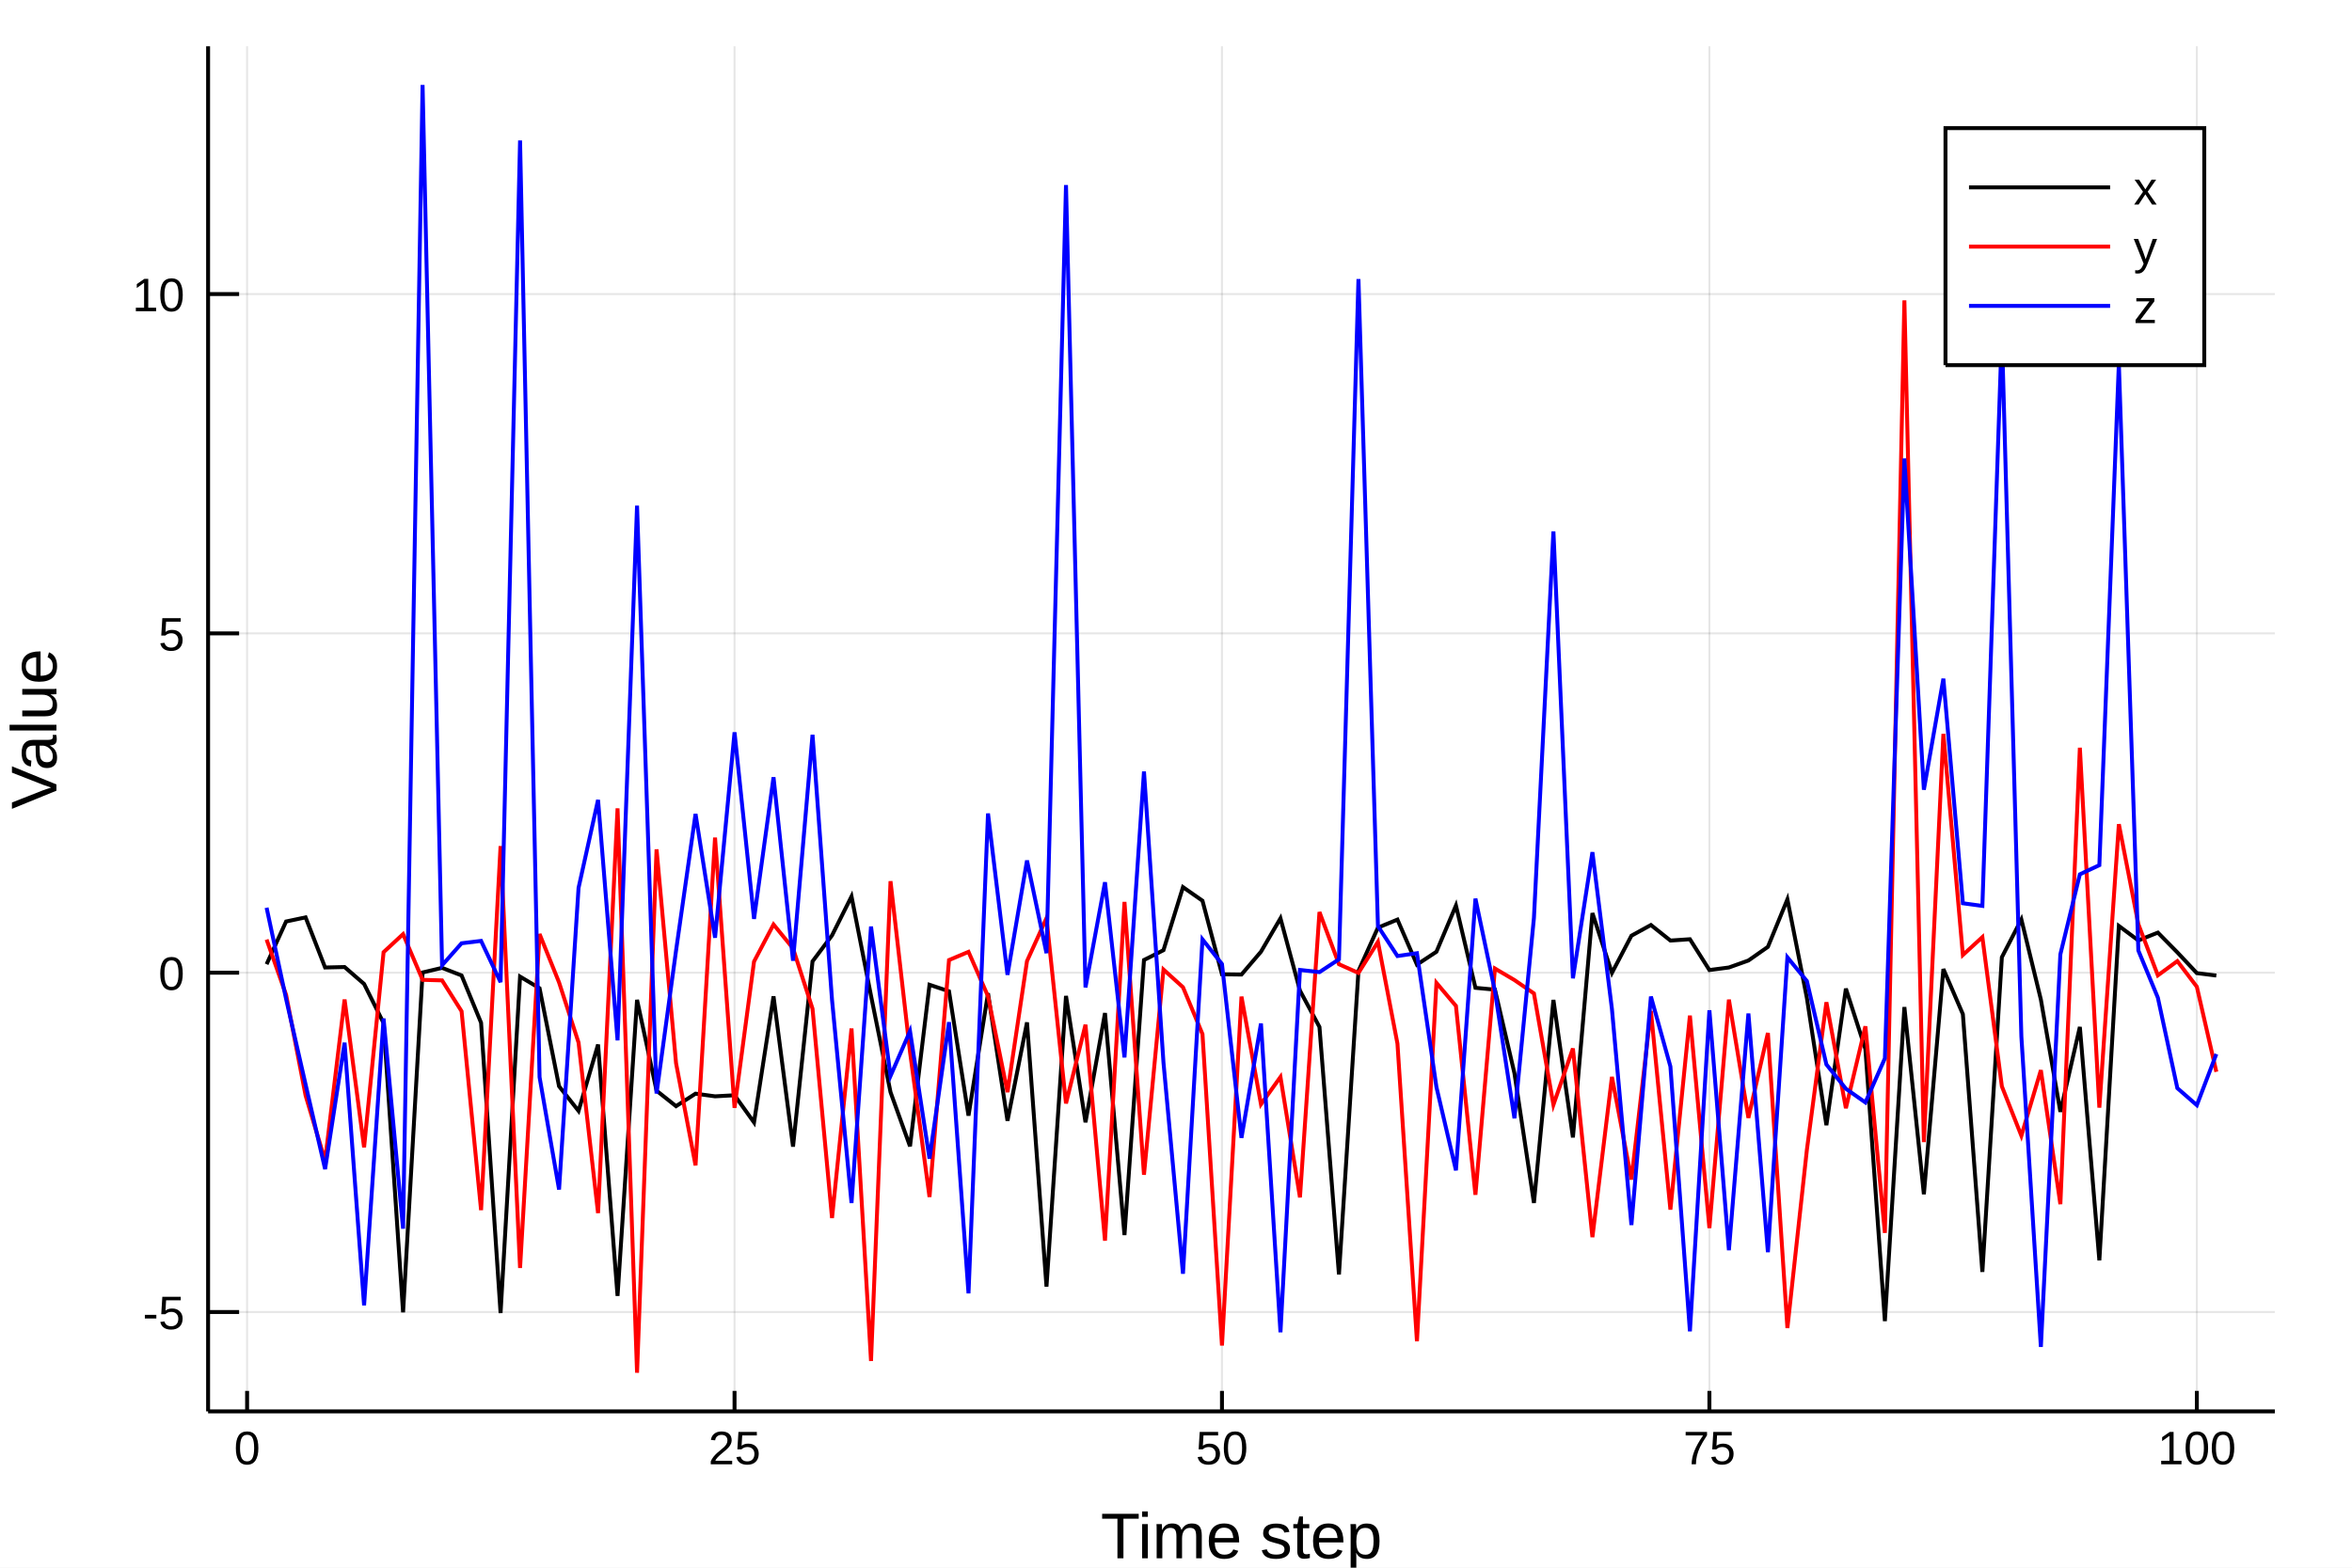
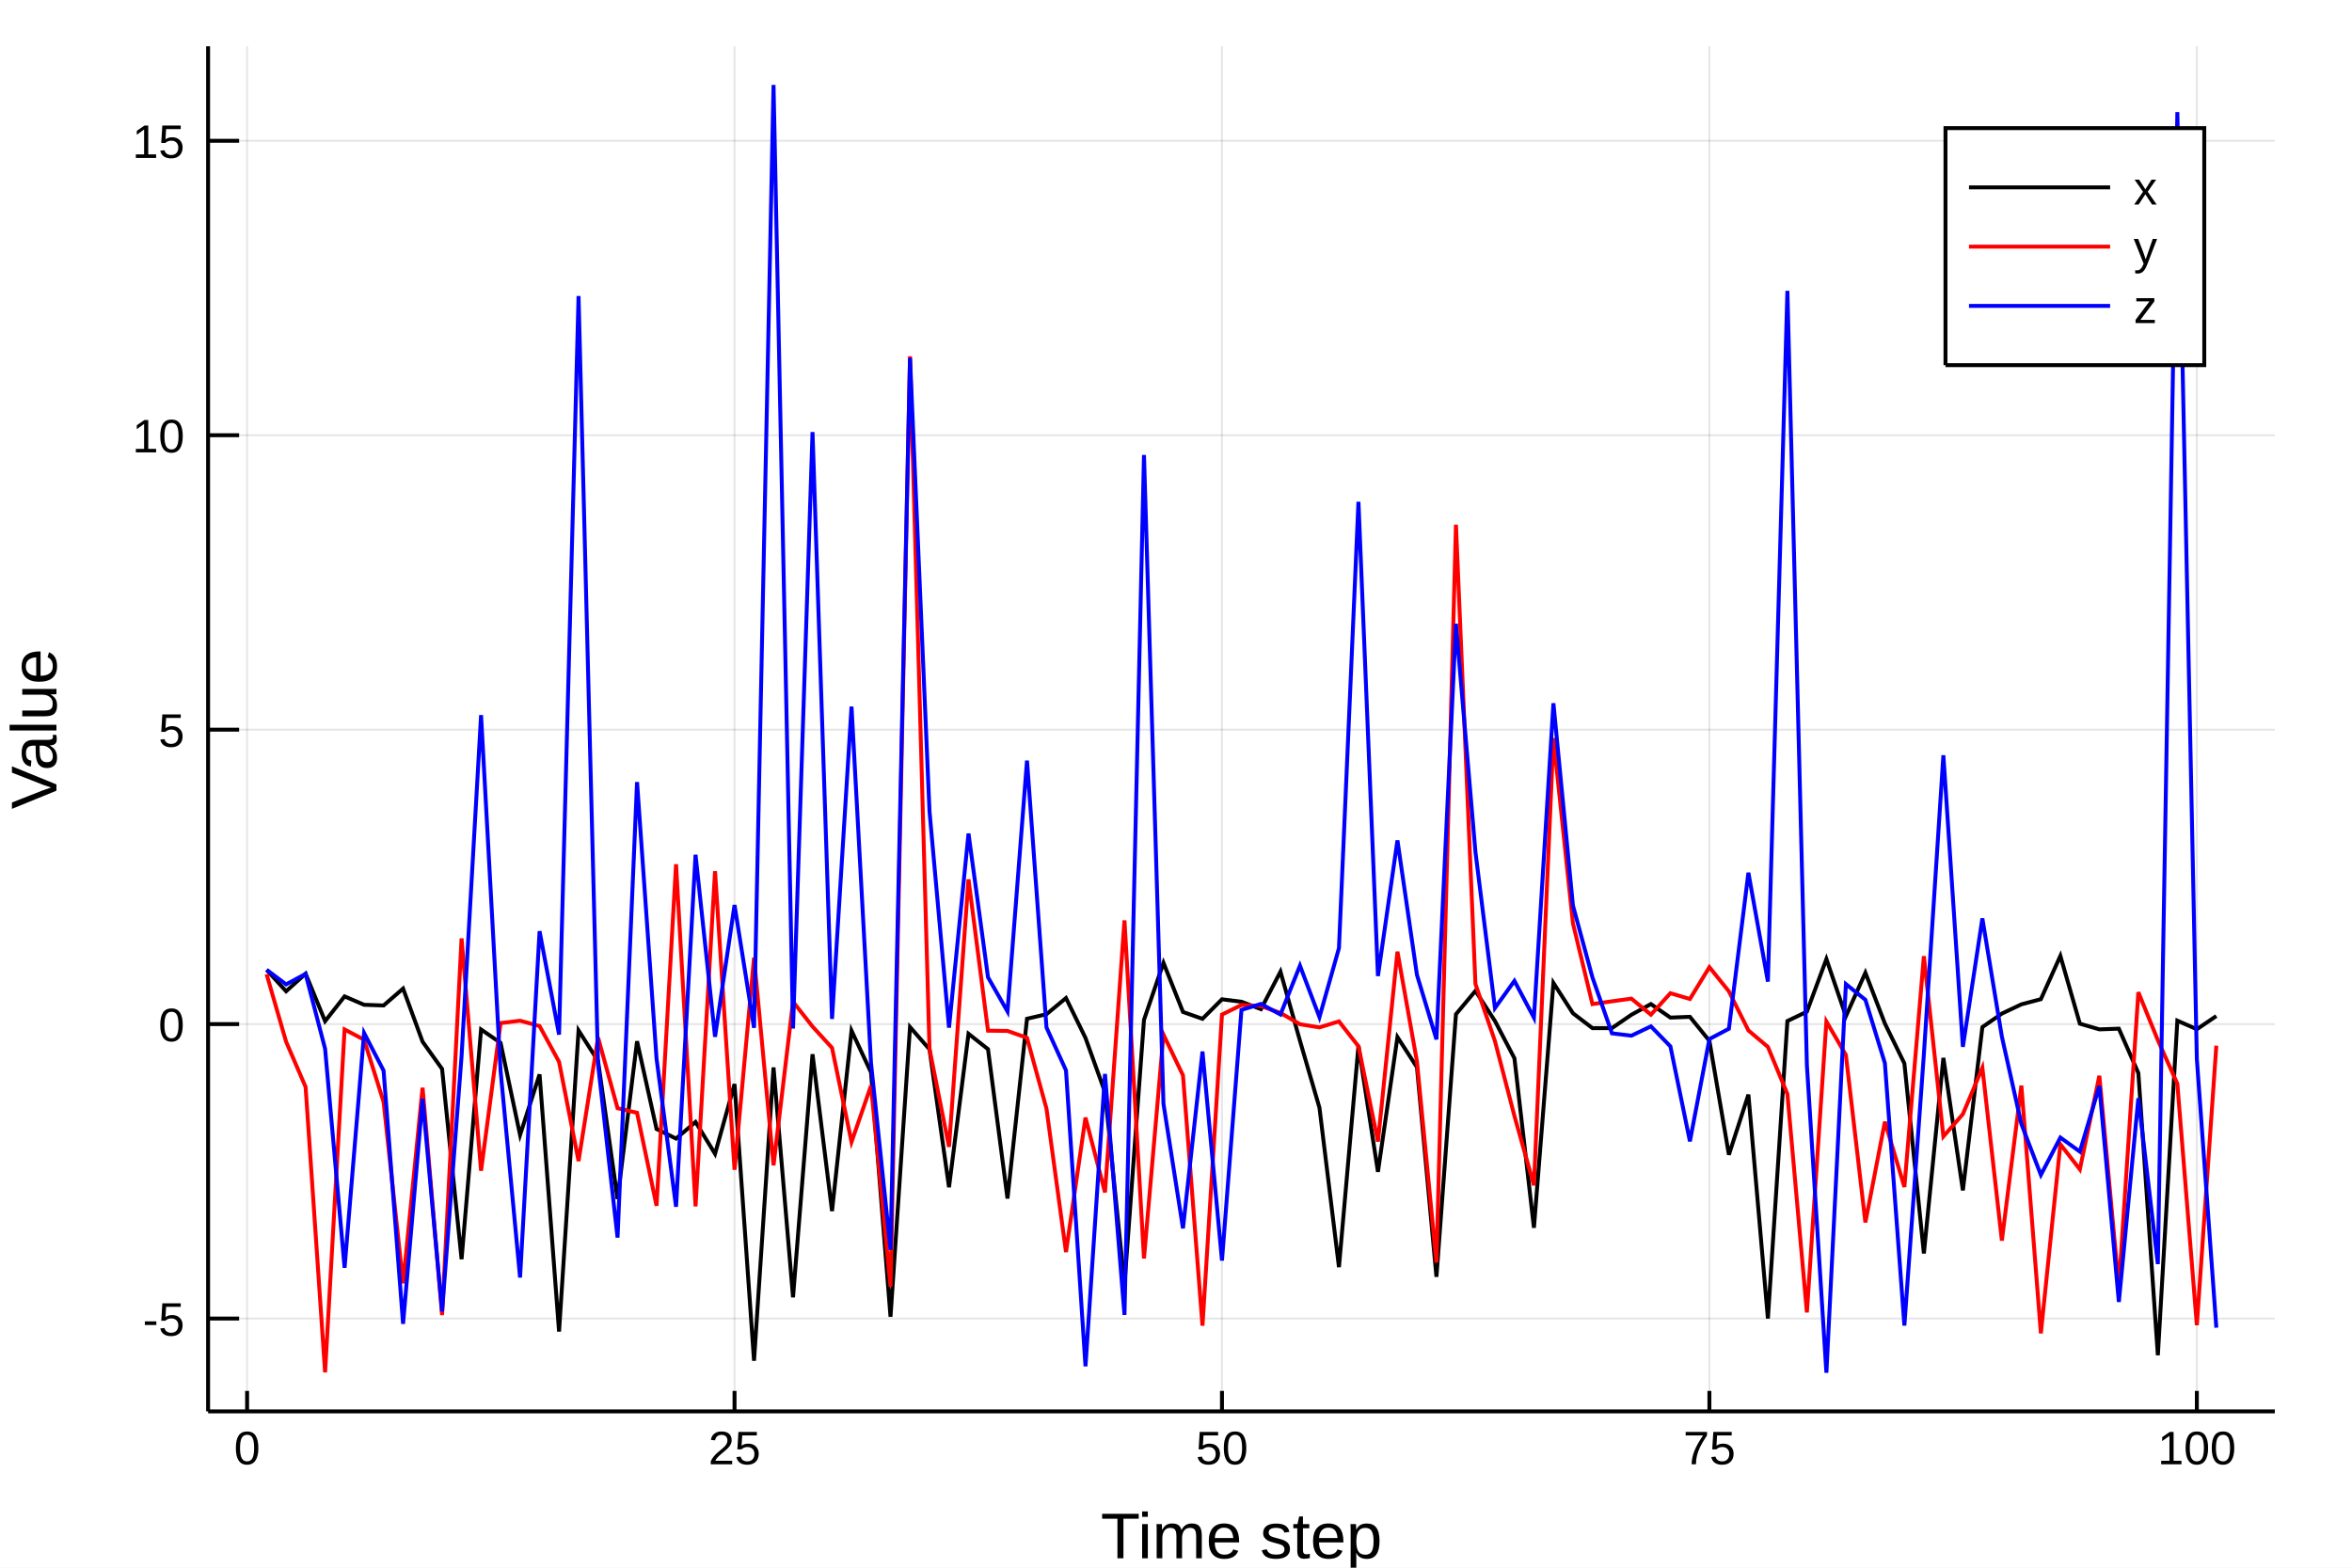
<svg xmlns="http://www.w3.org/2000/svg" width="600" height="400" viewBox="0 0 2400 1600">
  <defs>
-     <clipPath id="clip2800">
+     <clipPath id="clip5100">
      <rect x="0" y="0" width="2000" height="2000" />
    </clipPath>
  </defs>
  <defs>
-     <clipPath id="clip2801">
+     <clipPath id="clip5101">
      <rect x="0" y="0" width="2400" height="1600" />
    </clipPath>
  </defs>
-   <polygon clip-path="url(#clip2801)" points=" 0,1600 2400,1600 2400,0 0,0    " fill="#ffffff" fill-rule="evenodd" fill-opacity="1" />
+   <polygon clip-path="url(#clip5101)" points=" 0,1600 2400,1600 2400,0 0,0    " fill="#ffffff" fill-rule="evenodd" fill-opacity="1" />
  <defs>
-     <clipPath id="clip2802">
+     <clipPath id="clip5102">
      <rect x="480" y="0" width="1681" height="1600" />
    </clipPath>
  </defs>
-   <polygon clip-path="url(#clip2801)" points=" 212.353,1440.48 2321.26,1440.48 2321.26,47.244 212.353,47.244    " fill="#ffffff" fill-rule="evenodd" fill-opacity="1" />
+   <polygon clip-path="url(#clip5101)" points=" 212.353,1440.48 2321.26,1440.48 2321.26,47.244 212.353,47.244    " fill="#ffffff" fill-rule="evenodd" fill-opacity="1" />
  <defs>
-     <clipPath id="clip2803">
+     <clipPath id="clip5103">
      <rect x="212" y="47" width="2110" height="1394" />
    </clipPath>
  </defs>
-   <polyline clip-path="url(#clip2803)" style="stroke:#000000; stroke-width:2; stroke-opacity:0.1; fill:none" points="   252.143,1440.48 252.143,47.244    " />
-   <polyline clip-path="url(#clip2803)" style="stroke:#000000; stroke-width:2; stroke-opacity:0.1; fill:none" points="   749.527,1440.48 749.527,47.244    " />
-   <polyline clip-path="url(#clip2803)" style="stroke:#000000; stroke-width:2; stroke-opacity:0.1; fill:none" points="   1246.91,1440.48 1246.91,47.244    " />
-   <polyline clip-path="url(#clip2803)" style="stroke:#000000; stroke-width:2; stroke-opacity:0.1; fill:none" points="   1744.29,1440.48 1744.29,47.244    " />
-   <polyline clip-path="url(#clip2803)" style="stroke:#000000; stroke-width:2; stroke-opacity:0.1; fill:none" points="   2241.68,1440.48 2241.68,47.244    " />
-   <polyline clip-path="url(#clip2803)" style="stroke:#000000; stroke-width:2; stroke-opacity:0.1; fill:none" points="   212.353,1339.06 2321.26,1339.06    " />
-   <polyline clip-path="url(#clip2803)" style="stroke:#000000; stroke-width:2; stroke-opacity:0.1; fill:none" points="   212.353,992.744 2321.26,992.744    " />
-   <polyline clip-path="url(#clip2803)" style="stroke:#000000; stroke-width:2; stroke-opacity:0.1; fill:none" points="   212.353,646.431 2321.26,646.431    " />
-   <polyline clip-path="url(#clip2803)" style="stroke:#000000; stroke-width:2; stroke-opacity:0.1; fill:none" points="   212.353,300.117 2321.26,300.117    " />
-   <polyline clip-path="url(#clip2801)" style="stroke:#000000; stroke-width:4; stroke-opacity:1; fill:none" points="   212.353,1440.48 2321.26,1440.48    " />
-   <polyline clip-path="url(#clip2801)" style="stroke:#000000; stroke-width:4; stroke-opacity:1; fill:none" points="   212.353,1440.48 212.353,47.244    " />
-   <polyline clip-path="url(#clip2801)" style="stroke:#000000; stroke-width:4; stroke-opacity:1; fill:none" points="   252.143,1440.48 252.143,1419.58    " />
-   <polyline clip-path="url(#clip2801)" style="stroke:#000000; stroke-width:4; stroke-opacity:1; fill:none" points="   749.527,1440.48 749.527,1419.58    " />
-   <polyline clip-path="url(#clip2801)" style="stroke:#000000; stroke-width:4; stroke-opacity:1; fill:none" points="   1246.91,1440.48 1246.91,1419.58    " />
-   <polyline clip-path="url(#clip2801)" style="stroke:#000000; stroke-width:4; stroke-opacity:1; fill:none" points="   1744.29,1440.48 1744.29,1419.58    " />
-   <polyline clip-path="url(#clip2801)" style="stroke:#000000; stroke-width:4; stroke-opacity:1; fill:none" points="   2241.68,1440.48 2241.68,1419.58    " />
-   <polyline clip-path="url(#clip2801)" style="stroke:#000000; stroke-width:4; stroke-opacity:1; fill:none" points="   212.353,1339.06 243.986,1339.06    " />
-   <polyline clip-path="url(#clip2801)" style="stroke:#000000; stroke-width:4; stroke-opacity:1; fill:none" points="   212.353,992.744 243.986,992.744    " />
-   <polyline clip-path="url(#clip2801)" style="stroke:#000000; stroke-width:4; stroke-opacity:1; fill:none" points="   212.353,646.431 243.986,646.431    " />
-   <polyline clip-path="url(#clip2801)" style="stroke:#000000; stroke-width:4; stroke-opacity:1; fill:none" points="   212.353,300.117 243.986,300.117    " />
-   <g clip-path="url(#clip2801)">
+   <polyline clip-path="url(#clip5103)" style="stroke:#000000; stroke-width:2; stroke-opacity:0.1; fill:none" points="   252.143,1440.48 252.143,47.244    " />
+   <polyline clip-path="url(#clip5103)" style="stroke:#000000; stroke-width:2; stroke-opacity:0.1; fill:none" points="   749.527,1440.48 749.527,47.244    " />
+   <polyline clip-path="url(#clip5103)" style="stroke:#000000; stroke-width:2; stroke-opacity:0.1; fill:none" points="   1246.91,1440.48 1246.91,47.244    " />
+   <polyline clip-path="url(#clip5103)" style="stroke:#000000; stroke-width:2; stroke-opacity:0.1; fill:none" points="   1744.29,1440.48 1744.29,47.244    " />
+   <polyline clip-path="url(#clip5103)" style="stroke:#000000; stroke-width:2; stroke-opacity:0.1; fill:none" points="   2241.68,1440.48 2241.68,47.244    " />
+   <polyline clip-path="url(#clip5103)" style="stroke:#000000; stroke-width:2; stroke-opacity:0.1; fill:none" points="   212.353,1345.72 2321.26,1345.72    " />
+   <polyline clip-path="url(#clip5103)" style="stroke:#000000; stroke-width:2; stroke-opacity:0.1; fill:none" points="   212.353,1045.21 2321.26,1045.21    " />
+   <polyline clip-path="url(#clip5103)" style="stroke:#000000; stroke-width:2; stroke-opacity:0.1; fill:none" points="   212.353,744.705 2321.26,744.705    " />
+   <polyline clip-path="url(#clip5103)" style="stroke:#000000; stroke-width:2; stroke-opacity:0.1; fill:none" points="   212.353,444.196 2321.26,444.196    " />
+   <polyline clip-path="url(#clip5103)" style="stroke:#000000; stroke-width:2; stroke-opacity:0.1; fill:none" points="   212.353,143.687 2321.26,143.687    " />
+   <polyline clip-path="url(#clip5101)" style="stroke:#000000; stroke-width:4; stroke-opacity:1; fill:none" points="   212.353,1440.48 2321.26,1440.48    " />
+   <polyline clip-path="url(#clip5101)" style="stroke:#000000; stroke-width:4; stroke-opacity:1; fill:none" points="   212.353,1440.48 212.353,47.244    " />
+   <polyline clip-path="url(#clip5101)" style="stroke:#000000; stroke-width:4; stroke-opacity:1; fill:none" points="   252.143,1440.48 252.143,1419.58    " />
+   <polyline clip-path="url(#clip5101)" style="stroke:#000000; stroke-width:4; stroke-opacity:1; fill:none" points="   749.527,1440.48 749.527,1419.58    " />
+   <polyline clip-path="url(#clip5101)" style="stroke:#000000; stroke-width:4; stroke-opacity:1; fill:none" points="   1246.91,1440.48 1246.91,1419.58    " />
+   <polyline clip-path="url(#clip5101)" style="stroke:#000000; stroke-width:4; stroke-opacity:1; fill:none" points="   1744.29,1440.48 1744.29,1419.58    " />
+   <polyline clip-path="url(#clip5101)" style="stroke:#000000; stroke-width:4; stroke-opacity:1; fill:none" points="   2241.68,1440.48 2241.68,1419.58    " />
+   <polyline clip-path="url(#clip5101)" style="stroke:#000000; stroke-width:4; stroke-opacity:1; fill:none" points="   212.353,1345.72 243.986,1345.72    " />
+   <polyline clip-path="url(#clip5101)" style="stroke:#000000; stroke-width:4; stroke-opacity:1; fill:none" points="   212.353,1045.21 243.986,1045.21    " />
+   <polyline clip-path="url(#clip5101)" style="stroke:#000000; stroke-width:4; stroke-opacity:1; fill:none" points="   212.353,744.705 243.986,744.705    " />
+   <polyline clip-path="url(#clip5101)" style="stroke:#000000; stroke-width:4; stroke-opacity:1; fill:none" points="   212.353,444.196 243.986,444.196    " />
+   <polyline clip-path="url(#clip5101)" style="stroke:#000000; stroke-width:4; stroke-opacity:1; fill:none" points="   212.353,143.687 243.986,143.687    " />
+   <g clip-path="url(#clip5101)">
    <text style="fill:#000000; fill-opacity:1; font-family:Arial,Helvetica Neue,Helvetica,sans-serif; font-size:48px; text-anchor:middle;" transform="rotate(0, 252.143, 1494.48)" x="252.143" y="1494.48">0</text>
  </g>
-   <g clip-path="url(#clip2801)">
+   <g clip-path="url(#clip5101)">
    <text style="fill:#000000; fill-opacity:1; font-family:Arial,Helvetica Neue,Helvetica,sans-serif; font-size:48px; text-anchor:middle;" transform="rotate(0, 749.527, 1494.48)" x="749.527" y="1494.48">25</text>
  </g>
-   <g clip-path="url(#clip2801)">
+   <g clip-path="url(#clip5101)">
    <text style="fill:#000000; fill-opacity:1; font-family:Arial,Helvetica Neue,Helvetica,sans-serif; font-size:48px; text-anchor:middle;" transform="rotate(0, 1246.91, 1494.48)" x="1246.91" y="1494.48">50</text>
  </g>
-   <g clip-path="url(#clip2801)">
+   <g clip-path="url(#clip5101)">
    <text style="fill:#000000; fill-opacity:1; font-family:Arial,Helvetica Neue,Helvetica,sans-serif; font-size:48px; text-anchor:middle;" transform="rotate(0, 1744.29, 1494.48)" x="1744.29" y="1494.48">75</text>
  </g>
-   <g clip-path="url(#clip2801)">
+   <g clip-path="url(#clip5101)">
    <text style="fill:#000000; fill-opacity:1; font-family:Arial,Helvetica Neue,Helvetica,sans-serif; font-size:48px; text-anchor:middle;" transform="rotate(0, 2241.68, 1494.48)" x="2241.68" y="1494.48">100</text>
  </g>
-   <g clip-path="url(#clip2801)">
-     <text style="fill:#000000; fill-opacity:1; font-family:Arial,Helvetica Neue,Helvetica,sans-serif; font-size:48px; text-anchor:end;" transform="rotate(0, 188.353, 1356.56)" x="188.353" y="1356.56">-5</text>
+   <g clip-path="url(#clip5101)">
+     <text style="fill:#000000; fill-opacity:1; font-family:Arial,Helvetica Neue,Helvetica,sans-serif; font-size:48px; text-anchor:end;" transform="rotate(0, 188.353, 1363.22)" x="188.353" y="1363.22">-5</text>
  </g>
-   <g clip-path="url(#clip2801)">
-     <text style="fill:#000000; fill-opacity:1; font-family:Arial,Helvetica Neue,Helvetica,sans-serif; font-size:48px; text-anchor:end;" transform="rotate(0, 188.353, 1010.24)" x="188.353" y="1010.24">0</text>
+   <g clip-path="url(#clip5101)">
+     <text style="fill:#000000; fill-opacity:1; font-family:Arial,Helvetica Neue,Helvetica,sans-serif; font-size:48px; text-anchor:end;" transform="rotate(0, 188.353, 1062.71)" x="188.353" y="1062.71">0</text>
  </g>
-   <g clip-path="url(#clip2801)">
-     <text style="fill:#000000; fill-opacity:1; font-family:Arial,Helvetica Neue,Helvetica,sans-serif; font-size:48px; text-anchor:end;" transform="rotate(0, 188.353, 663.931)" x="188.353" y="663.931">5</text>
+   <g clip-path="url(#clip5101)">
+     <text style="fill:#000000; fill-opacity:1; font-family:Arial,Helvetica Neue,Helvetica,sans-serif; font-size:48px; text-anchor:end;" transform="rotate(0, 188.353, 762.205)" x="188.353" y="762.205">5</text>
  </g>
-   <g clip-path="url(#clip2801)">
-     <text style="fill:#000000; fill-opacity:1; font-family:Arial,Helvetica Neue,Helvetica,sans-serif; font-size:48px; text-anchor:end;" transform="rotate(0, 188.353, 317.617)" x="188.353" y="317.617">10</text>
+   <g clip-path="url(#clip5101)">
+     <text style="fill:#000000; fill-opacity:1; font-family:Arial,Helvetica Neue,Helvetica,sans-serif; font-size:48px; text-anchor:end;" transform="rotate(0, 188.353, 461.696)" x="188.353" y="461.696">10</text>
  </g>
-   <g clip-path="url(#clip2801)">
+   <g clip-path="url(#clip5101)">
+     <text style="fill:#000000; fill-opacity:1; font-family:Arial,Helvetica Neue,Helvetica,sans-serif; font-size:48px; text-anchor:end;" transform="rotate(0, 188.353, 161.187)" x="188.353" y="161.187">15</text>
+   </g>
+   <g clip-path="url(#clip5101)">
    <text style="fill:#000000; fill-opacity:1; font-family:Arial,Helvetica Neue,Helvetica,sans-serif; font-size:66px; text-anchor:middle;" transform="rotate(0, 1266.81, 1590.4)" x="1266.81" y="1590.4">Time step</text>
  </g>
-   <g clip-path="url(#clip2801)">
+   <g clip-path="url(#clip5101)">
    <text style="fill:#000000; fill-opacity:1; font-family:Arial,Helvetica Neue,Helvetica,sans-serif; font-size:66px; text-anchor:middle;" transform="rotate(-90, 57.6, 743.863)" x="57.6" y="743.863">Value</text>
  </g>
-   <polyline clip-path="url(#clip2803)" style="stroke:#000000; stroke-width:4; stroke-opacity:1; fill:none" points="   272.039,984.088 291.934,940.484 311.829,936.276 331.725,987.43 351.62,986.961 371.516,1004.22 391.411,1044.19 411.306,1339.38 431.202,992.532 451.097,987.812    470.992,995.541 490.888,1043.84 510.783,1340.13 530.678,996.739 550.574,1008.62 570.469,1108.69 590.364,1133.82 610.26,1066.07 630.155,1322.63 650.05,1020.46    669.946,1113.16 689.841,1128.97 709.736,1116.21 729.632,1118.92 749.527,1117.83 769.423,1145.55 789.318,1016.86 809.213,1170.27 829.109,981.196 849.004,954.694    868.899,914.907 888.795,1016.28 908.69,1114.68 928.585,1169.92 948.481,1005.06 968.376,1011.72 988.271,1138.64 1008.17,1013.77 1028.06,1143.86 1047.96,1043.47    1067.85,1313.11 1087.75,1016.46 1107.64,1145.44 1127.54,1033.94 1147.43,1260.52 1167.33,979.81 1187.22,969.779 1207.12,905.42 1227.02,919.306 1246.91,994.367    1266.81,994.629 1286.7,971.34 1306.6,937.248 1326.49,1011.04 1346.39,1048.13 1366.28,1300.73 1386.18,990.982 1406.07,946.736 1425.97,938.551 1445.86,984.514    1465.76,971.364 1485.66,924.187 1505.55,1008.18 1525.45,1010.04 1545.34,1095.34 1565.24,1227.74 1585.13,1020.54 1605.03,1160.87 1624.92,931.907 1644.82,992.979    1664.71,955.001 1684.61,944.076 1704.5,959.919 1724.4,958.583 1744.29,990.035 1764.19,987.433 1784.09,980.316 1803.98,966.379 1823.88,917.856 1843.77,1018.64    1863.67,1148.36 1883.56,1009.02 1903.46,1070.67 1923.35,1348.35 1943.25,1027.81 1963.14,1218.88 1983.04,989.025 2002.93,1035.09 2022.83,1298.13 2042.72,976.962    2062.62,938.366 2082.52,1020.16 2102.41,1134.73 2122.31,1048.11 2142.2,1286.35 2162.1,945.021 2181.99,959.818 2201.89,951.822 2221.78,971.997 2241.68,993.174    2261.57,995.653    " />
-   <polyline clip-path="url(#clip2803)" style="stroke:#ff0000; stroke-width:4; stroke-opacity:1; fill:none" points="   272.039,958.935 291.934,1015.3 311.829,1118.11 331.725,1184.58 351.62,1020.09 371.516,1171.01 391.411,971.789 411.306,953.393 431.202,1000.03 451.097,1000.59    470.992,1032.08 490.888,1235.06 510.783,863.504 530.678,1294.12 550.574,953.276 570.469,1002.69 590.364,1064.11 610.26,1238.1 630.155,825.007 650.05,1401.05    669.946,866.843 689.841,1085.09 709.736,1189.41 729.632,854.863 749.527,1130.7 769.423,981.382 789.318,943.539 809.213,967.907 829.109,1029.53 849.004,1243.12    868.899,1049.69 888.795,1389.05 908.69,899.351 928.585,1073.65 948.481,1221.65 968.376,979.848 988.271,971.461 1008.17,1016.75 1028.06,1114.65 1047.96,980.9    1067.85,937.1 1087.75,1126.16 1107.64,1045.83 1127.54,1266.25 1147.43,920.527 1167.33,1198.97 1187.22,989.538 1207.12,1007.56 1227.02,1055.39 1246.91,1373.26    1266.81,1017.16 1286.7,1127.02 1306.6,1099.17 1326.49,1222.07 1346.39,930.858 1366.28,984.102 1386.18,992.998 1406.07,961.309 1425.97,1065.12 1445.86,1368.88    1465.76,1003.12 1485.66,1026.67 1505.55,1219.42 1525.45,988.497 1545.34,1000.24 1565.24,1013.91 1585.13,1127.57 1605.03,1070.08 1624.92,1262.65 1644.82,1099.09    1664.71,1203.84 1684.61,1031.79 1704.5,1234.57 1724.4,1036.53 1744.29,1253.4 1764.19,1020.23 1784.09,1140.91 1803.98,1054.25 1823.88,1355.41 1843.77,1173.4    1863.67,1022.9 1883.56,1131.04 1903.46,1047.47 1923.35,1258.32 1943.25,306.571 1963.14,1165.62 1983.04,749.003 2002.93,974.677 2022.83,956.433 2042.72,1108.75    2062.62,1159.18 2082.52,1092.23 2102.41,1228.98 2122.31,763.141 2142.2,1130.47 2162.1,841.189 2181.99,943.2 2201.89,995.465 2221.78,980.922 2241.68,1007.1    2261.57,1093.91    " />
-   <polyline clip-path="url(#clip2803)" style="stroke:#0000ff; stroke-width:4; stroke-opacity:1; fill:none" points="   272.039,926.431 291.934,1019.6 311.829,1106.79 331.725,1193.22 351.62,1064.17 371.516,1332.28 391.411,1039.49 411.306,1254.02 431.202,86.675 451.097,985.161    470.992,962.716 490.888,960.291 510.783,1002.42 530.678,143.318 550.574,1099.31 570.469,1214.06 590.364,906.191 610.26,816.374 630.155,1061.81 650.05,516.062    669.946,1116.08 689.841,970.185 709.736,830.687 729.632,957.076 749.527,747.417 769.423,937.842 789.318,793.266 809.213,980.531 829.109,749.907 849.004,1020.51    868.899,1227.8 888.795,945.653 908.69,1098.16 928.585,1052.37 948.481,1182.55 968.376,1043.21 988.271,1320.01 1008.17,830.225 1028.06,994.92 1047.96,878.241    1067.85,972.835 1087.75,188.863 1107.64,1007.78 1127.54,900.431 1147.43,1079.24 1167.33,787.38 1187.22,1084.48 1207.12,1300 1227.02,958.74 1246.91,983.9    1266.81,1161.34 1286.7,1044.61 1306.6,1359.74 1326.49,989.916 1346.39,992.159 1366.28,979.084 1386.18,284.787 1406.07,945.265 1425.97,975.738 1445.86,972.838    1465.76,1109.53 1485.66,1194.46 1505.55,917.145 1525.45,1011.62 1545.34,1141.34 1565.24,936.774 1585.13,542.393 1605.03,998.48 1624.92,869.74 1644.82,1029.77    1664.71,1250.26 1684.61,1017.11 1704.5,1088.47 1724.4,1358.76 1744.29,1031.09 1764.19,1276.02 1784.09,1034.41 1803.98,1278.01 1823.88,977.059 1843.77,1001.3    1863.67,1086.41 1883.56,1111.2 1903.46,1125.16 1923.35,1080.18 1943.25,467.897 1963.14,806.02 1983.04,692.661 2002.93,921.886 2022.83,924.581 2042.72,339.414    2062.62,1057.86 2082.52,1374.69 2102.41,974.001 2122.31,892.312 2142.2,883.015 2162.1,371.107 2181.99,970.096 2201.89,1018.21 2221.78,1110.59 2241.68,1127.96    2261.57,1075.76    " />
-   <polygon clip-path="url(#clip2801)" points=" 1985.19,372.684 2249.26,372.684 2249.26,130.764 1985.19,130.764    " fill="#ffffff" fill-rule="evenodd" fill-opacity="1" />
-   <polyline clip-path="url(#clip2801)" style="stroke:#000000; stroke-width:4; stroke-opacity:1; fill:none" points="   1985.19,372.684 2249.26,372.684 2249.26,130.764 1985.19,130.764 1985.19,372.684    " />
-   <polyline clip-path="url(#clip2801)" style="stroke:#000000; stroke-width:4; stroke-opacity:1; fill:none" points="   2009.19,191.244 2153.19,191.244    " />
-   <g clip-path="url(#clip2801)">
+   <polyline clip-path="url(#clip5103)" style="stroke:#000000; stroke-width:4; stroke-opacity:1; fill:none" points="   272.039,989.841 291.934,1011.69 311.829,993.775 331.725,1042.22 351.62,1016.92 371.516,1025.49 391.411,1026.2 411.306,1008.96 431.202,1063.18 451.097,1090.98    470.992,1285.16 490.888,1050.69 510.783,1064.36 530.678,1158.37 550.574,1096.55 570.469,1359 590.364,1051.69 610.26,1082.85 630.155,1223.72 650.05,1062.7    669.946,1152.28 689.841,1162.07 709.736,1145.11 729.632,1177.61 749.527,1106.38 769.423,1388.78 789.318,1089.45 809.213,1324.04 829.109,1075.97 849.004,1236.06    868.899,1051.9 888.795,1094.49 908.69,1343.92 928.585,1048.2 948.481,1070.97 968.376,1211.69 988.271,1055.09 1008.17,1070.8 1028.06,1223.21 1047.96,1039.75    1067.85,1035.11 1087.75,1018.63 1107.64,1059.3 1127.54,1114.7 1147.43,1311.15 1167.33,1040.9 1187.22,982.684 1207.12,1032.83 1227.02,1039.82 1246.91,1019.9    1266.81,1022.38 1286.7,1029.96 1306.6,991.684 1326.49,1062.22 1346.39,1130.59 1366.28,1293.25 1386.18,1067.25 1406.07,1195.97 1425.97,1058.47 1445.86,1089.21    1465.76,1303.16 1485.66,1035.13 1505.55,1011.32 1525.45,1042.03 1545.34,1080.1 1565.24,1253.1 1585.13,1003.19 1605.03,1034.13 1624.92,1049.3 1644.82,1049.32    1664.71,1035.67 1684.61,1024.75 1704.5,1038.57 1724.4,1037.78 1744.29,1062.3 1764.19,1178.54 1784.09,1117.17 1803.98,1345.72 1823.88,1042.07 1843.77,1032.53    1863.67,978.791 1883.56,1037.17 1903.46,992.789 1923.35,1044.61 1943.25,1085.35 1963.14,1279.31 1983.04,1079.71 2002.93,1214.9 2022.83,1048.29 2042.72,1034.49    2062.62,1025.05 2082.52,1019.78 2102.41,975.606 2122.31,1044.78 2142.2,1050.57 2162.1,1049.88 2181.99,1095.15 2201.89,1383.17 2221.78,1041.69 2241.68,1050.46    2261.57,1036.98    " />
+   <polyline clip-path="url(#clip5103)" style="stroke:#ff0000; stroke-width:4; stroke-opacity:1; fill:none" points="   272.039,994.298 291.934,1063.17 311.829,1109.34 331.725,1400.62 351.62,1050.66 371.516,1061.15 391.411,1124.64 411.306,1309.75 431.202,1110.14 451.097,1342.14    470.992,957.747 490.888,1194.86 510.783,1044.18 530.678,1041.75 550.574,1047.2 570.469,1083.74 590.364,1184.98 610.26,1058.92 630.155,1131.06 650.05,1135.74    669.946,1230.63 689.841,882.025 709.736,1231.26 729.632,889.157 749.527,1193.88 769.423,977.487 789.318,1189.33 809.213,1022.37 829.109,1047.69 849.004,1069.43    868.899,1165.55 888.795,1108.06 908.69,1313.29 928.585,363.648 948.481,1070.57 968.376,1170.5 988.271,897.488 1008.17,1051.93 1028.06,1052.18 1047.96,1059.19    1067.85,1131.55 1087.75,1277.88 1107.64,1140.63 1127.54,1216.97 1147.43,939.361 1167.33,1284.42 1187.22,1055.96 1207.12,1097.55 1227.02,1353.02 1246.91,1035.5    1266.81,1025.67 1286.7,1026.8 1306.6,1033.85 1326.49,1045.34 1346.39,1048.57 1366.28,1042.44 1386.18,1067.83 1406.07,1165.1 1425.97,971.272 1445.86,1083.41    1465.76,1288.58 1485.66,535.504 1505.55,1004.27 1525.45,1062.53 1545.34,1138.99 1565.24,1209.75 1585.13,753.303 1605.03,942.319 1624.92,1024.78 1644.82,1021.94    1664.71,1019.22 1684.61,1035.59 1704.5,1013.66 1724.4,1019.58 1744.29,987.088 1764.19,1011.84 1784.09,1051.67 1803.98,1068.48 1823.88,1116.6 1843.77,1339.47    1863.67,1042.56 1883.56,1076.72 1903.46,1247.61 1923.35,1144.87 1943.25,1211.44 1963.14,975.873 1983.04,1159.9 2002.93,1137.07 2022.83,1089.83 2042.72,1266.18    2062.62,1107.95 2082.52,1360.86 2102.41,1167.86 2122.31,1193.48 2142.2,1097.95 2162.1,1313.52 2181.99,1012.67 2201.89,1061.66 2221.78,1106.01 2241.68,1352.51    2261.57,1067.21    " />
+   <polyline clip-path="url(#clip5103)" style="stroke:#0000ff; stroke-width:4; stroke-opacity:1; fill:none" points="   272.039,989.762 291.934,1004.68 311.829,993.996 331.725,1070.39 351.62,1293.88 371.516,1054.28 391.411,1092.67 411.306,1351.12 431.202,1121.55 451.097,1338.43    470.992,1077.89 490.888,729.848 510.783,1092.81 530.678,1303.84 550.574,950.383 570.469,1055.95 590.364,302.143 610.26,1086.23 630.155,1263.1 650.05,798.167    669.946,1080.44 689.841,1231.64 709.736,872.367 729.632,1058.18 749.527,923.666 769.423,1049.02 789.318,86.675 809.213,1049.71 829.109,440.973 849.004,1039.95    868.899,721.169 888.795,1084.99 908.69,1275.54 928.585,365.281 948.481,828.115 968.376,1048.83 988.271,850.725 1008.17,997.415 1028.06,1032.28 1047.96,776.289    1067.85,1048.69 1087.75,1092.46 1107.64,1394.48 1127.54,1096.1 1147.43,1341.99 1167.33,464.355 1187.22,1126.6 1207.12,1253.66 1227.02,1073.24 1246.91,1286.55    1266.81,1030.7 1286.7,1024.63 1306.6,1035.42 1326.49,985.554 1346.39,1038.17 1366.28,967.664 1386.18,512.141 1406.07,996.162 1425.97,857.677 1445.86,994.922    1465.76,1060.83 1485.66,636.594 1505.55,869.435 1525.45,1028.83 1545.34,1001.12 1565.24,1038.65 1585.13,717.743 1605.03,924.129 1624.92,997.507 1644.82,1054.64    1664.71,1057.02 1684.61,1047.5 1704.5,1067.95 1724.4,1164.86 1744.29,1060.47 1764.19,1049.94 1784.09,890.719 1803.98,1001.85 1823.88,296.826 1843.77,1087.03    1863.67,1401.05 1883.56,1004.39 1903.46,1020.4 1923.35,1085.06 1943.25,1352.89 1963.14,1076.1 1983.04,770.845 2002.93,1068.42 2022.83,937.344 2042.72,1057.98    2062.62,1147.16 2082.52,1199.11 2102.41,1161.01 2122.31,1175.35 2142.2,1108.38 2162.1,1328.78 2181.99,1120.93 2201.89,1290.12 2221.78,114.424 2241.68,1080.81    2261.57,1355.06    " />
+   <polygon clip-path="url(#clip5101)" points=" 1985.19,372.684 2249.26,372.684 2249.26,130.764 1985.19,130.764    " fill="#ffffff" fill-rule="evenodd" fill-opacity="1" />
+   <polyline clip-path="url(#clip5101)" style="stroke:#000000; stroke-width:4; stroke-opacity:1; fill:none" points="   1985.19,372.684 2249.26,372.684 2249.26,130.764 1985.19,130.764 1985.19,372.684    " />
+   <polyline clip-path="url(#clip5101)" style="stroke:#000000; stroke-width:4; stroke-opacity:1; fill:none" points="   2009.19,191.244 2153.19,191.244    " />
+   <g clip-path="url(#clip5101)">
    <text style="fill:#000000; fill-opacity:1; font-family:Arial,Helvetica Neue,Helvetica,sans-serif; font-size:48px; text-anchor:start;" transform="rotate(0, 2177.19, 208.744)" x="2177.19" y="208.744">x</text>
  </g>
-   <polyline clip-path="url(#clip2801)" style="stroke:#ff0000; stroke-width:4; stroke-opacity:1; fill:none" points="   2009.19,251.724 2153.19,251.724    " />
-   <g clip-path="url(#clip2801)">
+   <polyline clip-path="url(#clip5101)" style="stroke:#ff0000; stroke-width:4; stroke-opacity:1; fill:none" points="   2009.19,251.724 2153.19,251.724    " />
+   <g clip-path="url(#clip5101)">
    <text style="fill:#000000; fill-opacity:1; font-family:Arial,Helvetica Neue,Helvetica,sans-serif; font-size:48px; text-anchor:start;" transform="rotate(0, 2177.19, 269.224)" x="2177.19" y="269.224">y</text>
  </g>
-   <polyline clip-path="url(#clip2801)" style="stroke:#0000ff; stroke-width:4; stroke-opacity:1; fill:none" points="   2009.19,312.204 2153.19,312.204    " />
-   <g clip-path="url(#clip2801)">
+   <polyline clip-path="url(#clip5101)" style="stroke:#0000ff; stroke-width:4; stroke-opacity:1; fill:none" points="   2009.19,312.204 2153.19,312.204    " />
+   <g clip-path="url(#clip5101)">
    <text style="fill:#000000; fill-opacity:1; font-family:Arial,Helvetica Neue,Helvetica,sans-serif; font-size:48px; text-anchor:start;" transform="rotate(0, 2177.19, 329.704)" x="2177.19" y="329.704">z</text>
  </g>
</svg>
